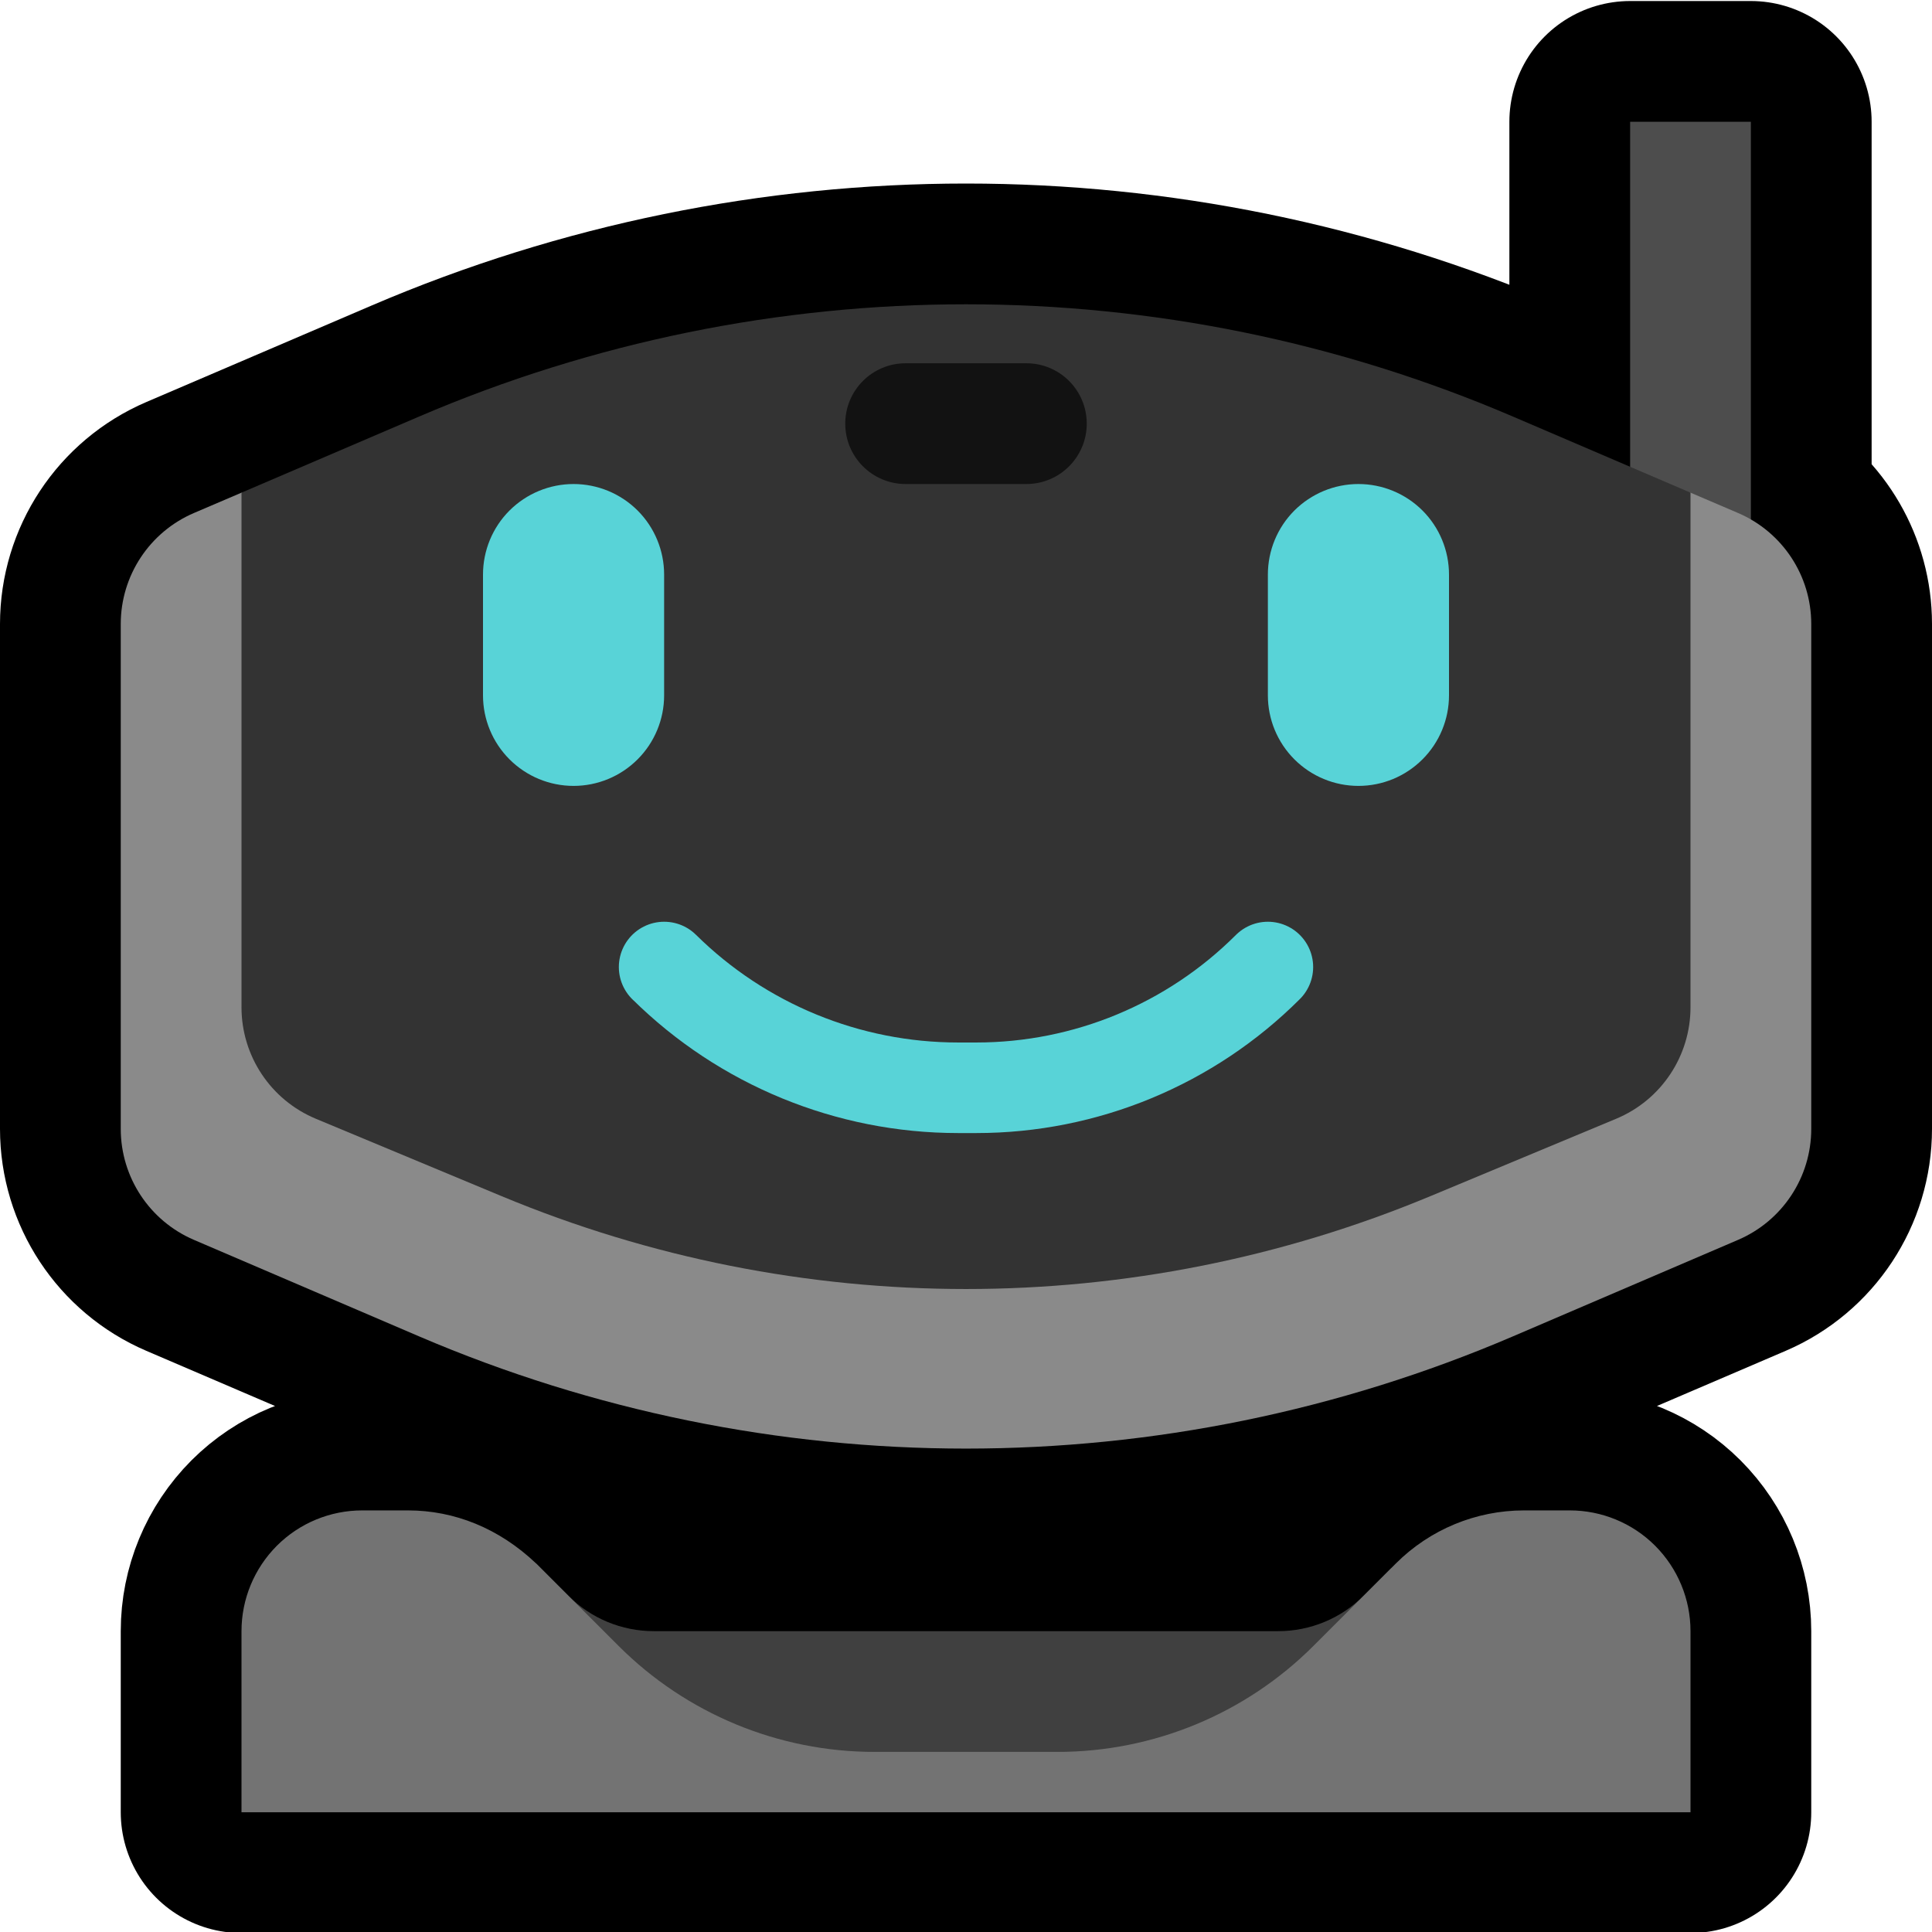
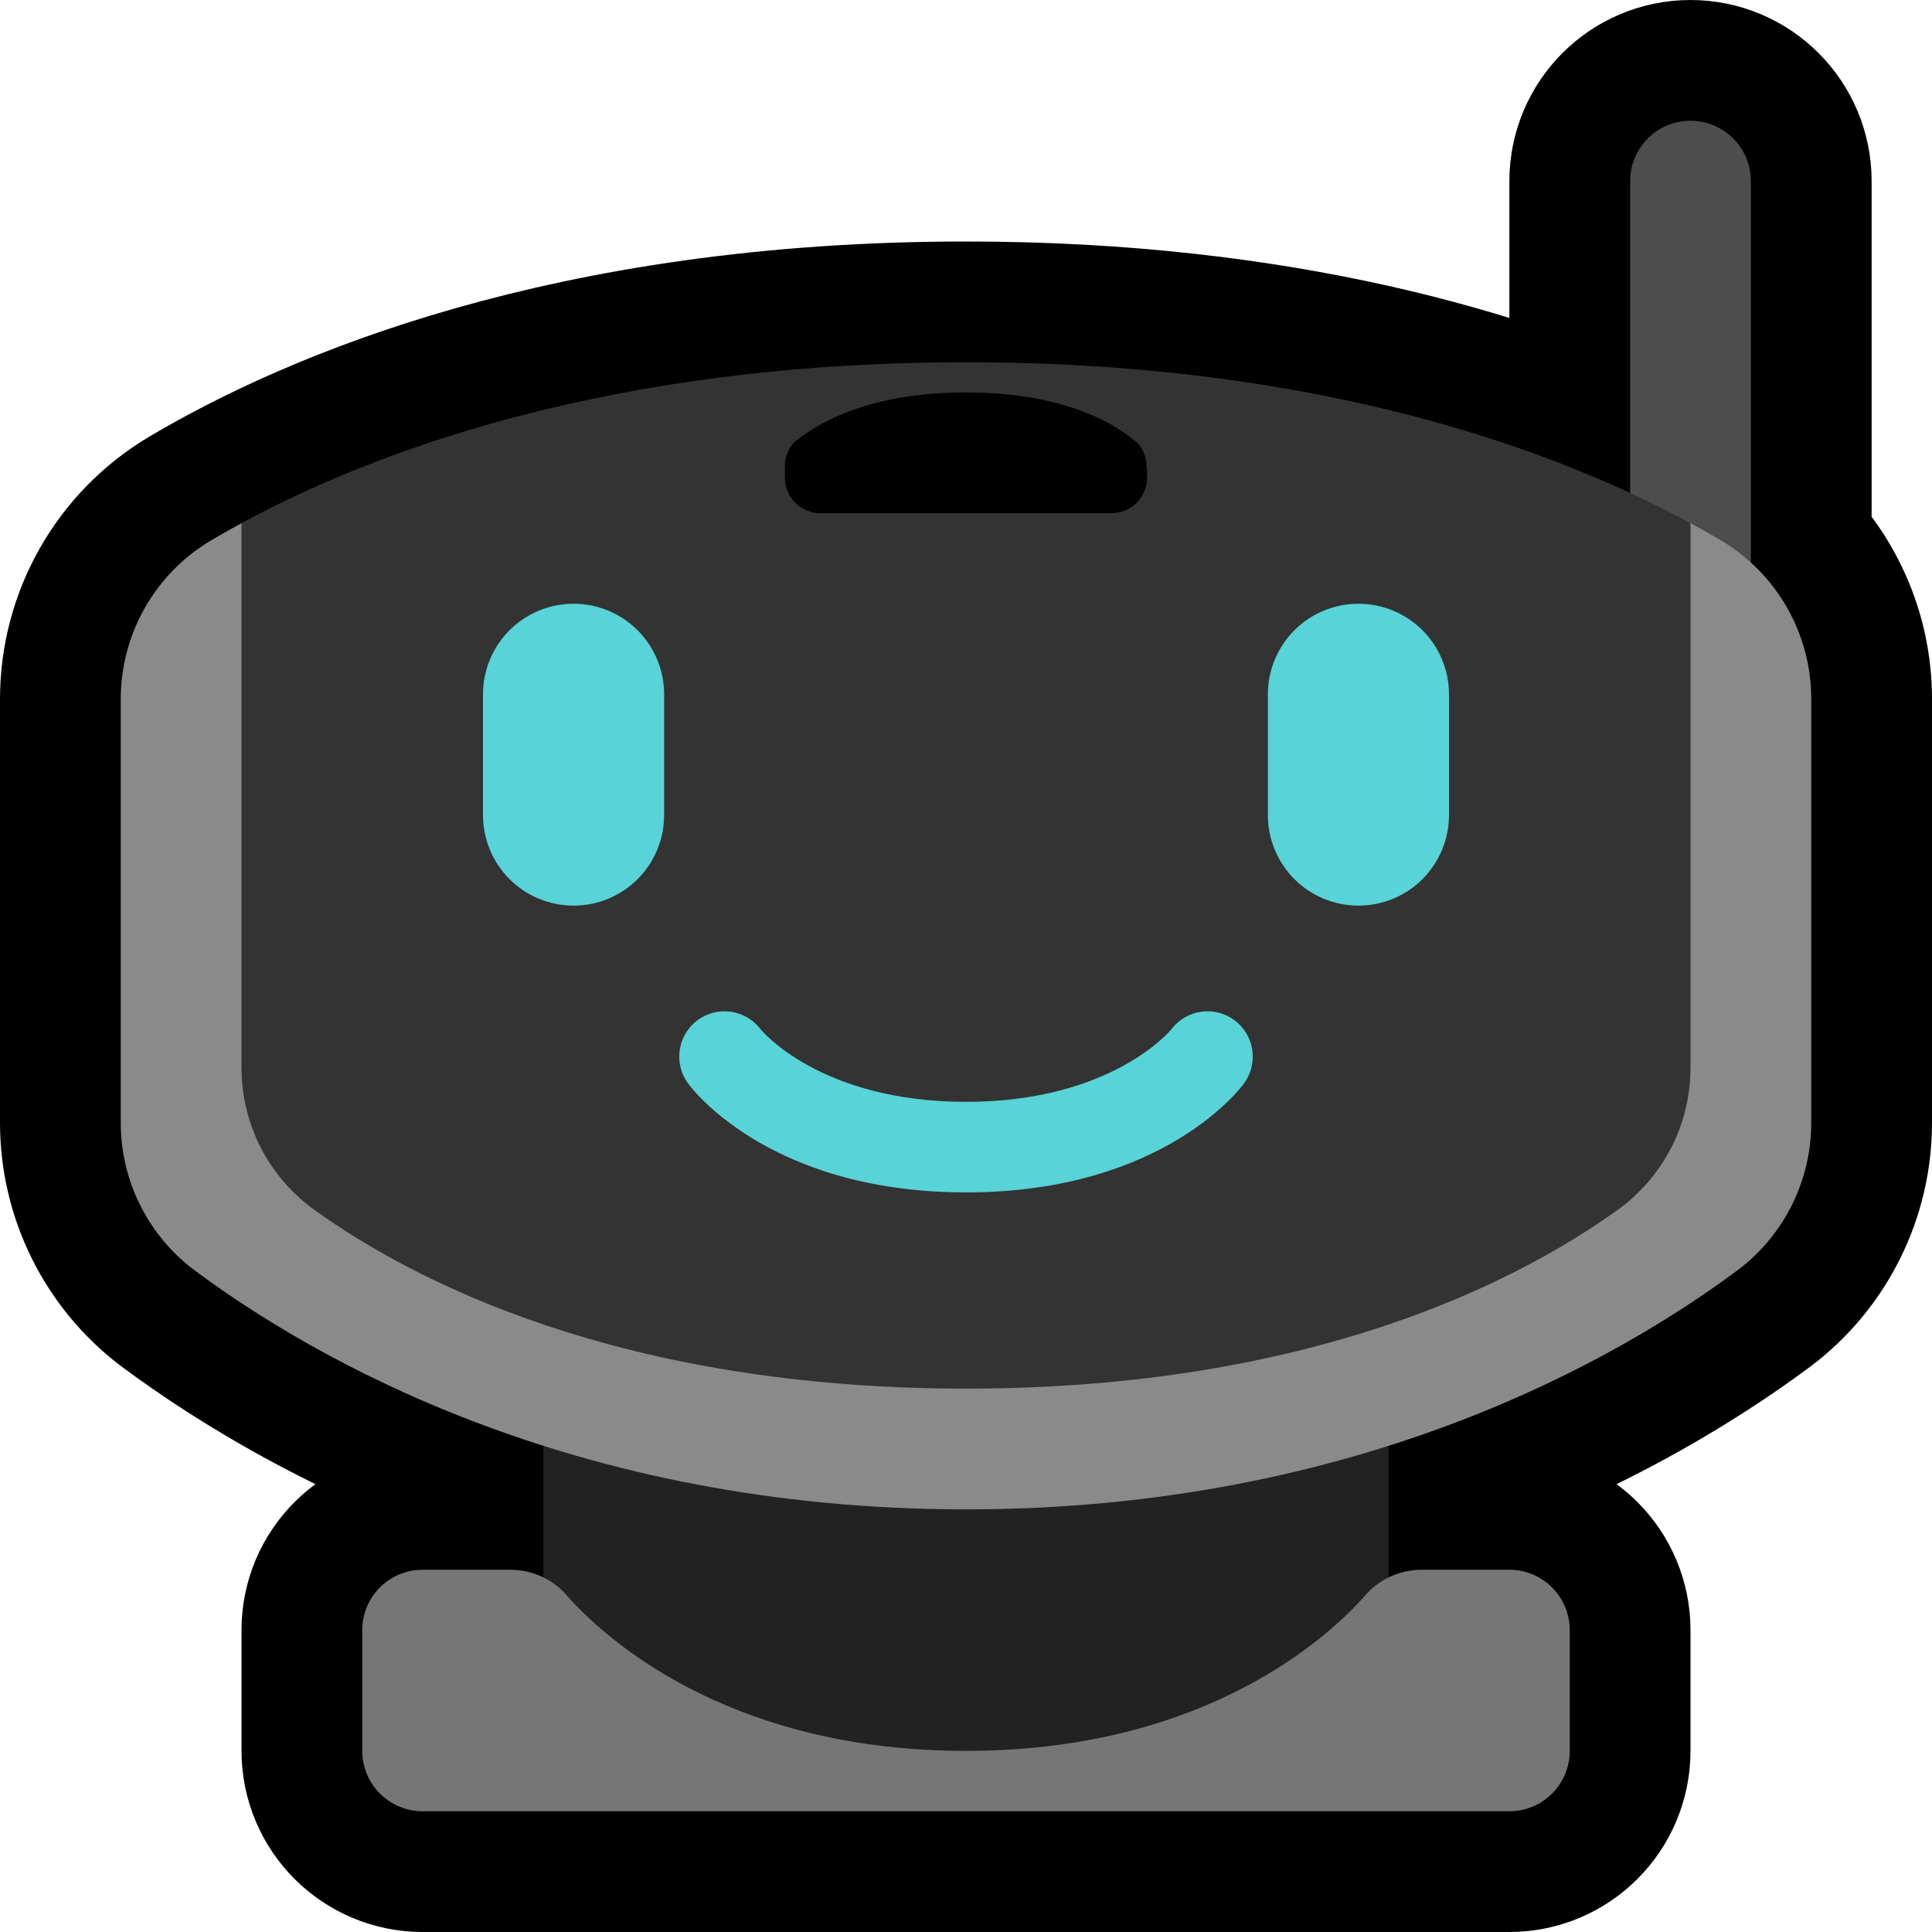
<svg xmlns="http://www.w3.org/2000/svg" width="100%" height="100%" viewBox="0 0 32 32" version="1.1" xml:space="preserve" style="fill-rule:evenodd;clip-rule:evenodd;stroke-linecap:round;stroke-linejoin:round;stroke-miterlimit:1.5;">
-   <rect id="robot" x="0" y="0.017" width="32" height="32" style="fill:none;" />
+   <rect id="robot" x="0" y="-0" width="32" height="32" style="fill:none;" />
  <clipPath id="_clip1">
-     <rect x="0" y="0.017" width="32" height="32" />
+     <rect x="0" y="-0" width="32" height="32" />
  </clipPath>
  <g clip-path="url(#_clip1)">
    <g id="outline">
-       <path d="M28,30.017l-24,0l0,-3c0,-0.531 0.211,-1.039 0.586,-1.415c0.375,-0.375 0.884,-0.585 1.414,-0.585c0.258,0 0.516,0 0.757,0c0.796,0 1.559,0.316 2.122,0.878c0.181,0.182 0.368,0.368 0.535,0.536c0.375,0.375 0.884,0.586 1.414,0.586c2.196,0 8.148,0 10.344,0c0.53,0 1.039,-0.211 1.414,-0.586c0.167,-0.168 0.354,-0.354 0.535,-0.536c0.563,-0.562 1.326,-0.878 2.122,-0.878c0.241,0 0.499,0 0.757,0c0.53,0 1.039,0.21 1.414,0.585c0.375,0.376 0.586,0.884 0.586,1.415l0,3Zm-1,-22.286l0,-5.714l2,0l0,6.586c0.614,0.354 1,1.012 1,1.732c0,2.117 0,6.247 0,8.363c0,0.8 -0.477,1.523 -1.212,1.838c-0.912,0.391 -2.253,0.966 -3.728,1.598c-5.785,2.479 -12.335,2.479 -18.12,0c-1.475,-0.632 -2.816,-1.207 -3.728,-1.598c-0.735,-0.315 -1.212,-1.038 -1.212,-1.838c0,-2.116 0,-6.246 0,-8.363c0,-0.8 0.477,-1.523 1.212,-1.838c0.912,-0.39 2.253,-0.965 3.728,-1.597c5.785,-2.48 12.335,-2.48 18.12,0l1.94,0.831Z" style="fill:none;stroke:#000;stroke-width:4px;" />
+       <path d="M9,23.947c-2.714,-0.861 -4.654,-2.07 -5.796,-2.92c-0.759,-0.578 -1.204,-1.476 -1.204,-2.43c0,-1.848 0,-5.089 0,-7.02c0,-1.078 0.568,-2.076 1.495,-2.626c2.001,-1.185 6.064,-2.951 12.505,-2.951c5.112,-0 8.726,1.112 11,2.164l-0,-5.164c0,-0.552 0.448,-1 1,-1c0.552,0 1,0.448 1,1l-0,6.317c0.63,0.572 1,1.39 1,2.26c0,1.931 0,5.172 -0,7.02c0,0.954 -0.445,1.852 -1.204,2.43c-1.142,0.85 -3.082,2.059 -5.796,2.92l0,2.122c0.129,-0.045 0.266,-0.069 0.405,-0.069l1.595,0c0.552,0 1,0.448 1,1l0,2c-0,0.552 -0.448,1 -1,1l-18,-0c-0.552,-0 -1,-0.448 -1,-1l0,-2c0,-0.552 0.448,-1 1,-1l1.595,-0c0.139,0 0.276,0.024 0.405,0.069l-0,-2.122Z" style="fill:none;stroke:#000;stroke-width:4px;" />
    </g>
-     <g id="emoji">
-       <g>
-         <path d="M8.879,25.895c0.181,0.182 0.368,0.368 0.535,0.536c0.375,0.375 0.884,0.586 1.414,0.586c2.196,0 8.148,0 10.344,0c0.53,0 1.039,-0.211 1.414,-0.586l0.46,-0.46l0,3.546l-14.167,0l0,-3.622Z" style="fill:#404040;" />
-         <path d="M28,30.017l-24,0l0,-3c0,-0.531 0.211,-1.039 0.586,-1.415c0.375,-0.375 0.884,-0.585 1.414,-0.585c0.258,0 0.516,0 0.757,0c0.769,0 1.508,0.295 2.122,0.878l1.364,1.364c1.125,1.126 2.651,1.758 4.242,1.758c0.964,0 2.066,0 3.03,0c1.591,0 3.117,-0.632 4.242,-1.758l1.364,-1.364c0.563,-0.562 1.326,-0.878 2.122,-0.878c0.241,0 0.499,0 0.757,0c0.53,0 1.039,0.21 1.414,0.585c0.375,0.376 0.586,0.884 0.586,1.415l0,3Z" style="fill:#737373;" />
-       </g>
-       <rect x="27" y="2.017" width="2" height="10" style="fill:#4d4d4d;" />
-       <g>
-         <path d="M28,8.16l0.788,0.337c0.735,0.315 1.212,1.038 1.212,1.838c0,2.117 0,6.247 0,8.363c0,0.8 -0.477,1.523 -1.212,1.838c-0.912,0.391 -2.253,0.966 -3.728,1.598c-5.785,2.479 -12.335,2.479 -18.12,0c-1.475,-0.632 -2.816,-1.207 -3.728,-1.598c-0.735,-0.315 -1.212,-1.038 -1.212,-1.838c0,-2.116 0,-6.246 0,-8.363c0,-0.8 0.477,-1.523 1.212,-1.838l0.788,-0.337l24,0Z" style="fill:#8a8a8a;" />
-         <path d="M4,8.16l2.94,-1.26c5.785,-2.48 12.335,-2.48 18.12,0l2.94,1.26l0,8.523c0,0.808 -0.485,1.536 -1.231,1.847c-0.788,0.328 -1.884,0.784 -3.077,1.282c-4.923,2.051 -10.461,2.051 -15.384,0c-1.193,-0.498 -2.289,-0.954 -3.077,-1.282c-0.746,-0.311 -1.231,-1.039 -1.231,-1.847l0,-8.523Z" style="fill:#333;" />
-       </g>
-       <path d="M11,9.517c0,-0.398 -0.158,-0.78 -0.439,-1.061c-0.282,-0.281 -0.663,-0.439 -1.061,-0.439c-0.398,0 -0.779,0.158 -1.061,0.439c-0.281,0.281 -0.439,0.663 -0.439,1.061l0,2c0,0.398 0.158,0.779 0.439,1.06c0.282,0.282 0.663,0.44 1.061,0.44c0.398,0 0.779,-0.158 1.061,-0.44c0.281,-0.281 0.439,-0.662 0.439,-1.06l0,-2Z" style="fill:#58d3d7;" />
-       <path d="M24,9.517c0,-0.398 -0.158,-0.78 -0.439,-1.061c-0.282,-0.281 -0.663,-0.439 -1.061,-0.439c-0.398,0 -0.779,0.158 -1.061,0.439c-0.281,0.281 -0.439,0.663 -0.439,1.061l0,2c0,0.398 0.158,0.779 0.439,1.06c0.282,0.282 0.663,0.44 1.061,0.44c0.398,0 0.779,-0.158 1.061,-0.44c0.281,-0.281 0.439,-0.662 0.439,-1.06l0,-2Z" style="fill:#58d3d7;" />
-       <path d="M11,16.017c0,0 0,0 0.001,0c1.296,1.281 3.045,2 4.868,2c0.101,0 0.202,0 0.303,0c1.811,0 3.547,-0.72 4.828,-2c0,0 0,0 0,0" style="fill:none;stroke:#58d3d7;stroke-width:1.5px;" />
-       <path d="M18,7.017c0,-0.553 -0.448,-1 -1,-1c-0.611,0 -1.389,0 -2,0c-0.552,0 -1,0.447 -1,1c0,0.552 0.448,1 1,1c0.611,0 1.389,0 2,0c0.552,0 1,-0.448 1,-1Z" style="fill:#121212;" />
-     </g>
+     <path d="M28,2c0.552,0 1,0.448 1,1c-0,2.711 0,10 0,10l-2,-0l-0,-10c0,-0.552 0.448,-1 1,-1Z" style="fill:#4d4d4d;" />
+     <rect x="9" y="22" width="14" height="7.424" style="fill:#222;" />
+     <path d="M25,30l-18,-0c-0.552,-0 -1,-0.448 -1,-1l0,-2c0,-0.552 0.448,-1 1,-1l1.455,-0c0.378,0 0.735,0.173 0.97,0.468c0.787,0.865 2.848,2.532 6.575,2.532c3.727,-0 5.788,-1.667 6.575,-2.532c0.235,-0.295 0.592,-0.468 0.97,-0.468l1.455,0c0.552,0 1,0.448 1,1l0,2c-0,0.552 -0.448,1 -1,1Z" style="fill:#767676;" />
+     <path d="M28,8.665c0.181,0.098 0.349,0.194 0.505,0.286c0.927,0.55 1.495,1.548 1.495,2.626c0,1.931 0,5.172 -0,7.02c0,0.954 -0.445,1.852 -1.204,2.43c-1.958,1.459 -6.268,3.973 -12.796,3.973c-6.528,-0 -10.838,-2.514 -12.796,-3.973c-0.759,-0.578 -1.204,-1.476 -1.204,-2.43c0,-1.848 0,-5.089 0,-7.02c0,-1.078 0.568,-2.076 1.495,-2.626c0.156,-0.092 0.324,-0.188 0.505,-0.286l24,0Z" style="fill:#8a8a8a;" />
+     <path d="M28,8.665l-0,9.022c0,0.932 -0.449,1.807 -1.205,2.351c-1.649,1.185 -5.075,2.962 -10.795,2.962c-5.72,0 -9.146,-1.777 -10.795,-2.962c-0.756,-0.544 -1.205,-1.419 -1.205,-2.351l-0,-9.022c2.143,-1.163 6.06,-2.665 12,-2.665c5.94,-0 9.857,1.502 12,2.665Z" style="fill:#333;" />
+     <path d="M11.4,17.95c-0.248,-0.331 -0.181,-0.801 0.15,-1.05c0.331,-0.248 0.801,-0.181 1.05,0.15c-0,-0 0.974,1.2 3.4,1.2c2.426,-0 3.4,-1.2 3.4,-1.2c0.249,-0.331 0.719,-0.398 1.05,-0.15c0.331,0.249 0.398,0.719 0.15,1.05c-0,0 -1.276,1.8 -4.6,1.8c-3.324,-0 -4.6,-1.8 -4.6,-1.8Zm-1.9,-7.95c0.398,0 0.779,0.158 1.061,0.439c0.281,0.282 0.439,0.663 0.439,1.061l0,2c0,0.398 -0.158,0.779 -0.439,1.061c-0.282,0.281 -0.663,0.439 -1.061,0.439c-0.398,-0 -0.779,-0.158 -1.061,-0.439c-0.281,-0.282 -0.439,-0.663 -0.439,-1.061l0,-2c-0,-0.398 0.158,-0.779 0.439,-1.061c0.282,-0.281 0.663,-0.439 1.061,-0.439Zm13,-0c0.398,0 0.779,0.158 1.061,0.439c0.281,0.282 0.439,0.663 0.439,1.061l0,2c0,0.398 -0.158,0.779 -0.439,1.061c-0.282,0.281 -0.663,0.439 -1.061,0.439c-0.398,-0 -0.779,-0.158 -1.061,-0.439c-0.281,-0.282 -0.439,-0.663 -0.439,-1.061l0,-2c-0,-0.398 0.158,-0.779 0.439,-1.061c0.282,-0.281 0.663,-0.439 1.061,-0.439Z" style="fill:#58d3d7;" />
+     <path d="M13,7.723c-0,-0.143 0.052,-0.282 0.147,-0.39c0.327,-0.274 1.17,-0.833 2.853,-0.833c1.683,-0 2.526,0.559 2.845,0.841c0.093,0.106 0.144,0.242 0.144,0.382c0.011,0.057 0.011,0.121 0.011,0.187c-0,0.326 -0.264,0.59 -0.59,0.59c-1.148,0 -3.672,0 -4.82,-0c-0.326,0 -0.59,-0.264 -0.59,-0.59c0,-0.066 0,-0.13 0,-0.187Z" />
  </g>
</svg>
